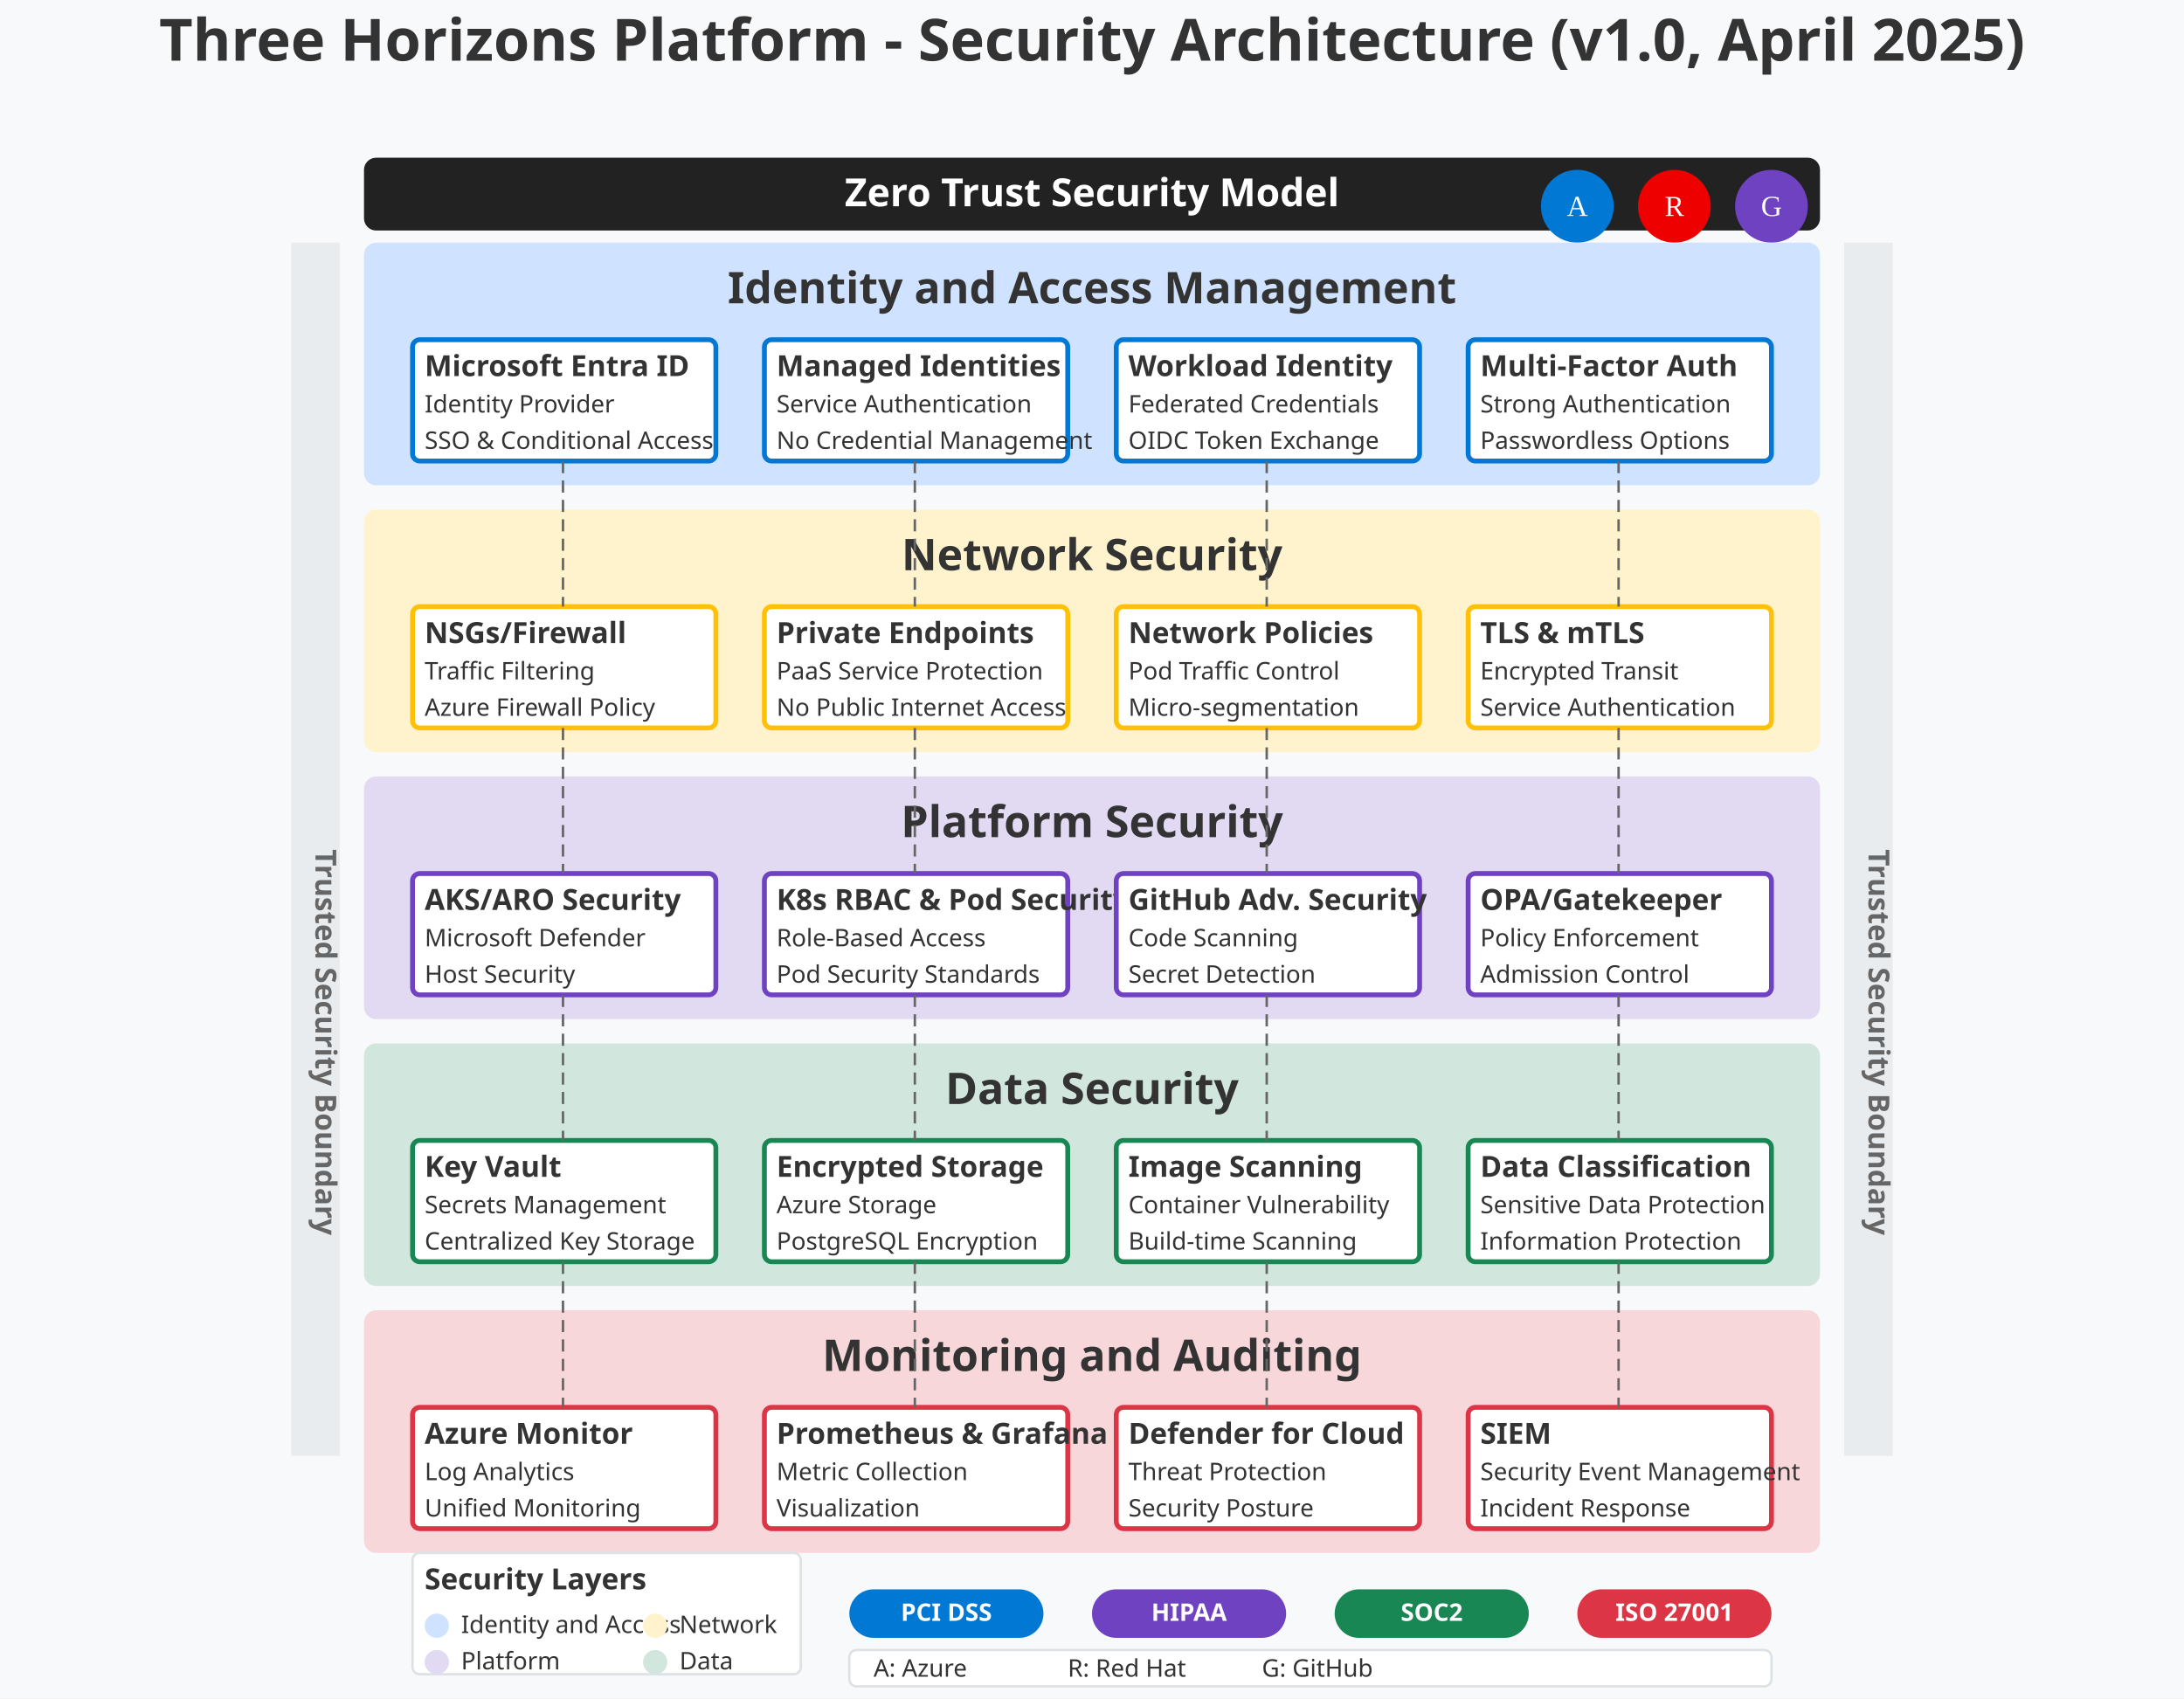
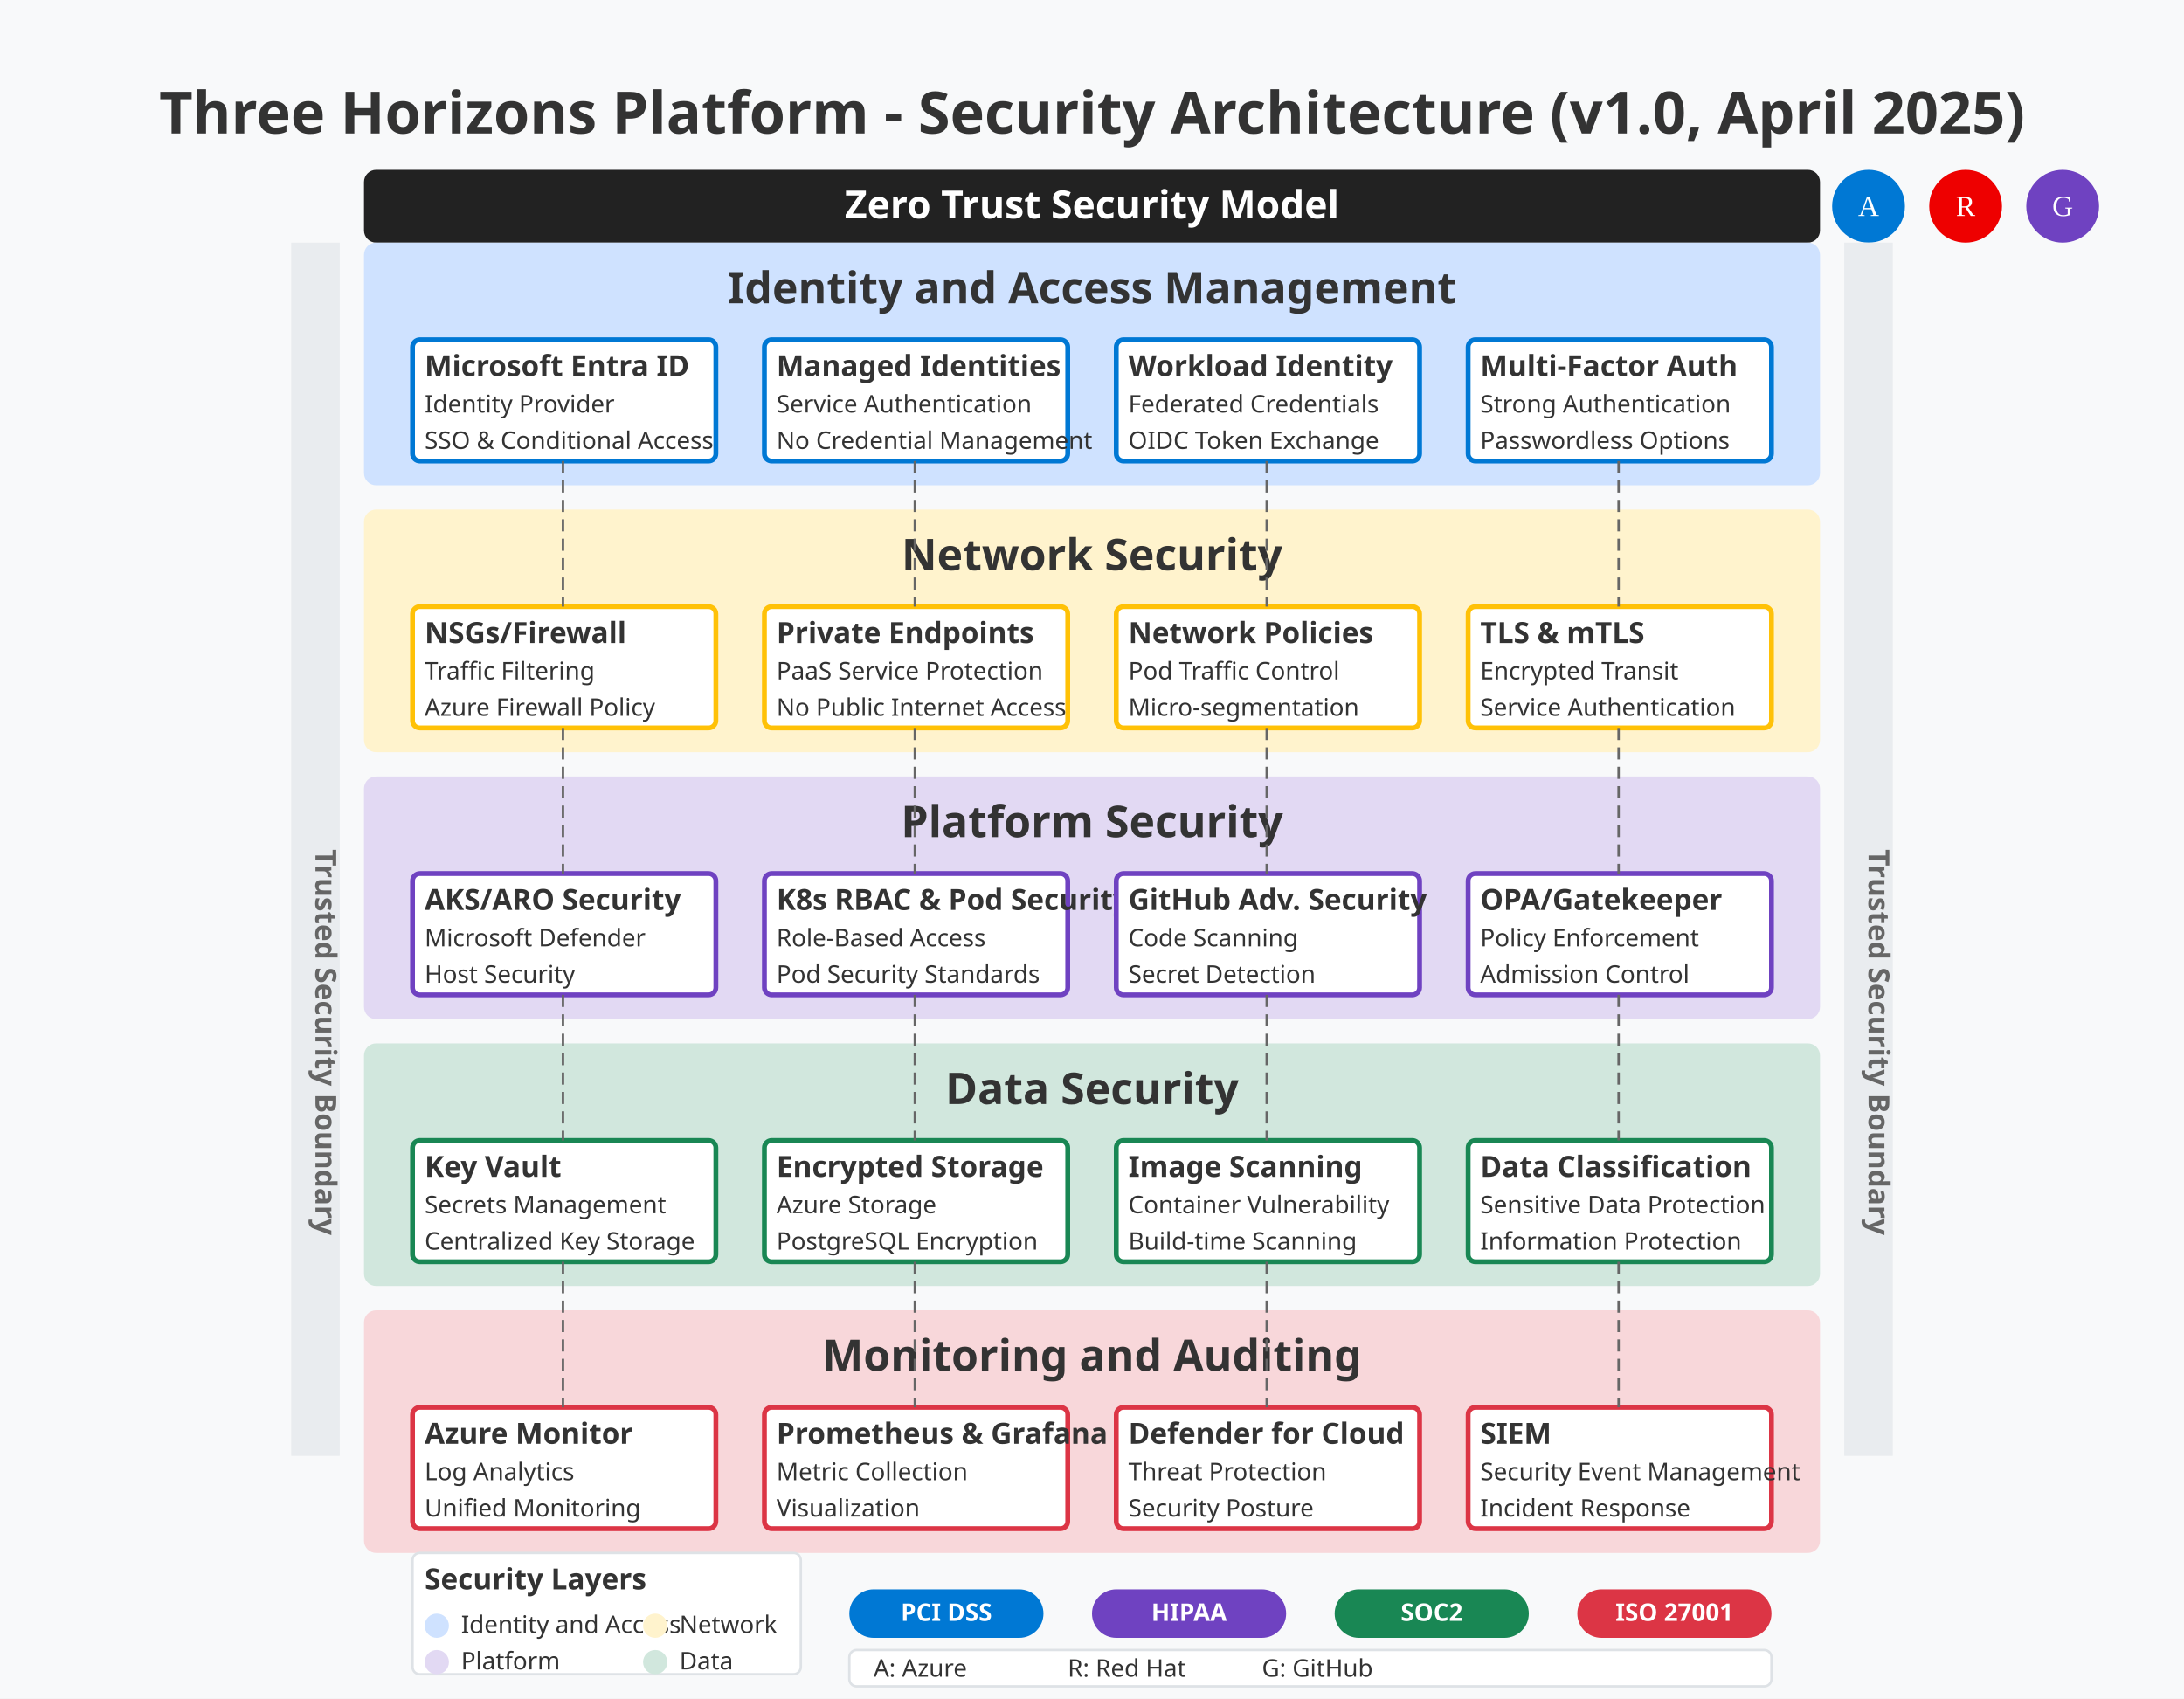
<svg xmlns="http://www.w3.org/2000/svg" width="900" height="700">
  <rect width="900" height="700" fill="#f8f9fa" />
-   <text x="450" y="25" font-family="sans-serif" font-size="24" font-weight="bold" text-anchor="middle" fill="#333333">Three Horizons Platform - Security Architecture (v1.0, April 2025)</text>
-   <rect x="150" y="65" width="600" height="30" rx="5" fill="#222222" />
-   <text x="450" y="85" font-family="sans-serif" font-size="16" font-weight="bold" text-anchor="middle" fill="white">Zero Trust Security Model</text>
-   <circle cx="650" cy="85" r="15" fill="#0078d4" />
-   <text x="650" y="89" font-size="12" fill="white" text-anchor="middle">A</text>
-   <circle cx="690" cy="85" r="15" fill="#ee0000" />
-   <text x="690" y="89" font-size="12" fill="white" text-anchor="middle">R</text>
-   <circle cx="730" cy="85" r="15" fill="#6f42c1" />
-   <text x="730" y="89" font-size="12" fill="white" text-anchor="middle">G</text>
+   <text x="450" y="55" font-family="sans-serif" font-size="24" font-weight="bold" text-anchor="middle" fill="#333333">Three Horizons Platform - Security Architecture (v1.0, April 2025)</text>
+   <rect x="150" y="70" width="600" height="30" rx="5" fill="#222222" />
+   <text x="450" y="90" font-family="sans-serif" font-size="16" font-weight="bold" text-anchor="middle" fill="white">Zero Trust Security Model</text>
+   <circle cx="770" cy="85" r="15" fill="#0078d4" />
+   <text x="770" y="89" font-size="12" fill="white" text-anchor="middle">A</text>
+   <circle cx="810" cy="85" r="15" fill="#ee0000" />
+   <text x="810" y="89" font-size="12" fill="white" text-anchor="middle">R</text>
+   <circle cx="850" cy="85" r="15" fill="#6f42c1" />
+   <text x="850" y="89" font-size="12" fill="white" text-anchor="middle">G</text>
  <rect x="120" y="100" width="20" height="500" fill="#e9ecef" />
  <text x="130" y="350" transform="rotate(90, 130, 350)" font-family="sans-serif" font-size="12" font-weight="bold" fill="#666666">Trusted Security Boundary</text>
  <rect x="760" y="100" width="20" height="500" fill="#e9ecef" />
  <text x="770" y="350" transform="rotate(90, 770, 350)" font-family="sans-serif" font-size="12" font-weight="bold" fill="#666666">Trusted Security Boundary</text>
  <rect x="150" y="100" width="600" height="100" fill="#cfe2ff" rx="5" />
  <text x="450" y="125" font-family="sans-serif" font-size="18" font-weight="bold" text-anchor="middle" fill="#333333">Identity and Access Management</text>
  <rect x="150" y="210" width="600" height="100" fill="#fff3cd" rx="5" />
  <text x="450" y="235" font-family="sans-serif" font-size="18" font-weight="bold" text-anchor="middle" fill="#333333">Network Security</text>
  <rect x="150" y="320" width="600" height="100" fill="#e2d9f3" rx="5" />
  <text x="450" y="345" font-family="sans-serif" font-size="18" font-weight="bold" text-anchor="middle" fill="#333333">Platform Security</text>
  <rect x="150" y="430" width="600" height="100" fill="#d1e7dd" rx="5" />
  <text x="450" y="455" font-family="sans-serif" font-size="18" font-weight="bold" text-anchor="middle" fill="#333333">Data Security</text>
  <rect x="150" y="540" width="600" height="100" fill="#f8d7da" rx="5" />
  <text x="450" y="565" font-family="sans-serif" font-size="18" font-weight="bold" text-anchor="middle" fill="#333333">Monitoring and Auditing</text>
  <rect x="170" y="140" width="125" height="50" fill="white" stroke="#0078d4" stroke-width="2" rx="3" />
  <text x="175" y="155" font-family="sans-serif" font-size="12" font-weight="bold" fill="#333333">Microsoft Entra ID</text>
  <text x="175" y="170" font-family="sans-serif" font-size="10" fill="#333333">Identity Provider</text>
  <text x="175" y="185" font-family="sans-serif" font-size="10" fill="#333333">SSO &amp; Conditional Access</text>
  <rect x="315" y="140" width="125" height="50" fill="white" stroke="#0078d4" stroke-width="2" rx="3" />
  <text x="320" y="155" font-family="sans-serif" font-size="12" font-weight="bold" fill="#333333">Managed Identities</text>
  <text x="320" y="170" font-family="sans-serif" font-size="10" fill="#333333">Service Authentication</text>
  <text x="320" y="185" font-family="sans-serif" font-size="10" fill="#333333">No Credential Management</text>
  <rect x="460" y="140" width="125" height="50" fill="white" stroke="#0078d4" stroke-width="2" rx="3" />
  <text x="465" y="155" font-family="sans-serif" font-size="12" font-weight="bold" fill="#333333">Workload Identity</text>
  <text x="465" y="170" font-family="sans-serif" font-size="10" fill="#333333">Federated Credentials</text>
  <text x="465" y="185" font-family="sans-serif" font-size="10" fill="#333333">OIDC Token Exchange</text>
  <rect x="605" y="140" width="125" height="50" fill="white" stroke="#0078d4" stroke-width="2" rx="3" />
  <text x="610" y="155" font-family="sans-serif" font-size="12" font-weight="bold" fill="#333333">Multi-Factor Auth</text>
  <text x="610" y="170" font-family="sans-serif" font-size="10" fill="#333333">Strong Authentication</text>
  <text x="610" y="185" font-family="sans-serif" font-size="10" fill="#333333">Passwordless Options</text>
  <rect x="170" y="250" width="125" height="50" fill="white" stroke="#ffc107" stroke-width="2" rx="3" />
  <text x="175" y="265" font-family="sans-serif" font-size="12" font-weight="bold" fill="#333333">NSGs/Firewall</text>
  <text x="175" y="280" font-family="sans-serif" font-size="10" fill="#333333">Traffic Filtering</text>
  <text x="175" y="295" font-family="sans-serif" font-size="10" fill="#333333">Azure Firewall Policy</text>
  <rect x="315" y="250" width="125" height="50" fill="white" stroke="#ffc107" stroke-width="2" rx="3" />
  <text x="320" y="265" font-family="sans-serif" font-size="12" font-weight="bold" fill="#333333">Private Endpoints</text>
  <text x="320" y="280" font-family="sans-serif" font-size="10" fill="#333333">PaaS Service Protection</text>
  <text x="320" y="295" font-family="sans-serif" font-size="10" fill="#333333">No Public Internet Access</text>
  <rect x="460" y="250" width="125" height="50" fill="white" stroke="#ffc107" stroke-width="2" rx="3" />
  <text x="465" y="265" font-family="sans-serif" font-size="12" font-weight="bold" fill="#333333">Network Policies</text>
  <text x="465" y="280" font-family="sans-serif" font-size="10" fill="#333333">Pod Traffic Control</text>
  <text x="465" y="295" font-family="sans-serif" font-size="10" fill="#333333">Micro-segmentation</text>
  <rect x="605" y="250" width="125" height="50" fill="white" stroke="#ffc107" stroke-width="2" rx="3" />
  <text x="610" y="265" font-family="sans-serif" font-size="12" font-weight="bold" fill="#333333">TLS &amp; mTLS</text>
  <text x="610" y="280" font-family="sans-serif" font-size="10" fill="#333333">Encrypted Transit</text>
  <text x="610" y="295" font-family="sans-serif" font-size="10" fill="#333333">Service Authentication</text>
  <rect x="170" y="360" width="125" height="50" fill="white" stroke="#6f42c1" stroke-width="2" rx="3" />
  <text x="175" y="375" font-family="sans-serif" font-size="12" font-weight="bold" fill="#333333">AKS/ARO Security</text>
  <text x="175" y="390" font-family="sans-serif" font-size="10" fill="#333333">Microsoft Defender</text>
  <text x="175" y="405" font-family="sans-serif" font-size="10" fill="#333333">Host Security</text>
  <rect x="315" y="360" width="125" height="50" fill="white" stroke="#6f42c1" stroke-width="2" rx="3" />
  <text x="320" y="375" font-family="sans-serif" font-size="12" font-weight="bold" fill="#333333">K8s RBAC &amp; Pod Security</text>
  <text x="320" y="390" font-family="sans-serif" font-size="10" fill="#333333">Role-Based Access</text>
  <text x="320" y="405" font-family="sans-serif" font-size="10" fill="#333333">Pod Security Standards</text>
  <rect x="460" y="360" width="125" height="50" fill="white" stroke="#6f42c1" stroke-width="2" rx="3" />
  <text x="465" y="375" font-family="sans-serif" font-size="12" font-weight="bold" fill="#333333">GitHub Adv. Security</text>
  <text x="465" y="390" font-family="sans-serif" font-size="10" fill="#333333">Code Scanning</text>
  <text x="465" y="405" font-family="sans-serif" font-size="10" fill="#333333">Secret Detection</text>
  <rect x="605" y="360" width="125" height="50" fill="white" stroke="#6f42c1" stroke-width="2" rx="3" />
  <text x="610" y="375" font-family="sans-serif" font-size="12" font-weight="bold" fill="#333333">OPA/Gatekeeper</text>
  <text x="610" y="390" font-family="sans-serif" font-size="10" fill="#333333">Policy Enforcement</text>
  <text x="610" y="405" font-family="sans-serif" font-size="10" fill="#333333">Admission Control</text>
  <rect x="170" y="470" width="125" height="50" fill="white" stroke="#198754" stroke-width="2" rx="3" />
  <text x="175" y="485" font-family="sans-serif" font-size="12" font-weight="bold" fill="#333333">Key Vault</text>
  <text x="175" y="500" font-family="sans-serif" font-size="10" fill="#333333">Secrets Management</text>
  <text x="175" y="515" font-family="sans-serif" font-size="10" fill="#333333">Centralized Key Storage</text>
  <rect x="315" y="470" width="125" height="50" fill="white" stroke="#198754" stroke-width="2" rx="3" />
  <text x="320" y="485" font-family="sans-serif" font-size="12" font-weight="bold" fill="#333333">Encrypted Storage</text>
  <text x="320" y="500" font-family="sans-serif" font-size="10" fill="#333333">Azure Storage</text>
  <text x="320" y="515" font-family="sans-serif" font-size="10" fill="#333333">PostgreSQL Encryption</text>
  <rect x="460" y="470" width="125" height="50" fill="white" stroke="#198754" stroke-width="2" rx="3" />
  <text x="465" y="485" font-family="sans-serif" font-size="12" font-weight="bold" fill="#333333">Image Scanning</text>
  <text x="465" y="500" font-family="sans-serif" font-size="10" fill="#333333">Container Vulnerability</text>
  <text x="465" y="515" font-family="sans-serif" font-size="10" fill="#333333">Build-time Scanning</text>
  <rect x="605" y="470" width="125" height="50" fill="white" stroke="#198754" stroke-width="2" rx="3" />
  <text x="610" y="485" font-family="sans-serif" font-size="12" font-weight="bold" fill="#333333">Data Classification</text>
  <text x="610" y="500" font-family="sans-serif" font-size="10" fill="#333333">Sensitive Data Protection</text>
  <text x="610" y="515" font-family="sans-serif" font-size="10" fill="#333333">Information Protection</text>
  <rect x="170" y="580" width="125" height="50" fill="white" stroke="#dc3545" stroke-width="2" rx="3" />
  <text x="175" y="595" font-family="sans-serif" font-size="12" font-weight="bold" fill="#333333">Azure Monitor</text>
  <text x="175" y="610" font-family="sans-serif" font-size="10" fill="#333333">Log Analytics</text>
  <text x="175" y="625" font-family="sans-serif" font-size="10" fill="#333333">Unified Monitoring</text>
  <rect x="315" y="580" width="125" height="50" fill="white" stroke="#dc3545" stroke-width="2" rx="3" />
  <text x="320" y="595" font-family="sans-serif" font-size="12" font-weight="bold" fill="#333333">Prometheus &amp; Grafana</text>
  <text x="320" y="610" font-family="sans-serif" font-size="10" fill="#333333">Metric Collection</text>
  <text x="320" y="625" font-family="sans-serif" font-size="10" fill="#333333">Visualization</text>
  <rect x="460" y="580" width="125" height="50" fill="white" stroke="#dc3545" stroke-width="2" rx="3" />
  <text x="465" y="595" font-family="sans-serif" font-size="12" font-weight="bold" fill="#333333">Defender for Cloud</text>
  <text x="465" y="610" font-family="sans-serif" font-size="10" fill="#333333">Threat Protection</text>
  <text x="465" y="625" font-family="sans-serif" font-size="10" fill="#333333">Security Posture</text>
  <rect x="605" y="580" width="125" height="50" fill="white" stroke="#dc3545" stroke-width="2" rx="3" />
  <text x="610" y="595" font-family="sans-serif" font-size="12" font-weight="bold" fill="#333333">SIEM</text>
  <text x="610" y="610" font-family="sans-serif" font-size="10" fill="#333333">Security Event Management</text>
  <text x="610" y="625" font-family="sans-serif" font-size="10" fill="#333333">Incident Response</text>
  <line x1="232" y1="190" x2="232" y2="250" stroke="#666" stroke-width="1" stroke-dasharray="5,3" />
  <line x1="377" y1="190" x2="377" y2="250" stroke="#666" stroke-width="1" stroke-dasharray="5,3" />
  <line x1="522" y1="190" x2="522" y2="250" stroke="#666" stroke-width="1" stroke-dasharray="5,3" />
  <line x1="667" y1="190" x2="667" y2="250" stroke="#666" stroke-width="1" stroke-dasharray="5,3" />
  <line x1="232" y1="300" x2="232" y2="360" stroke="#666" stroke-width="1" stroke-dasharray="5,3" />
  <line x1="377" y1="300" x2="377" y2="360" stroke="#666" stroke-width="1" stroke-dasharray="5,3" />
  <line x1="522" y1="300" x2="522" y2="360" stroke="#666" stroke-width="1" stroke-dasharray="5,3" />
  <line x1="667" y1="300" x2="667" y2="360" stroke="#666" stroke-width="1" stroke-dasharray="5,3" />
  <line x1="232" y1="410" x2="232" y2="470" stroke="#666" stroke-width="1" stroke-dasharray="5,3" />
  <line x1="377" y1="410" x2="377" y2="470" stroke="#666" stroke-width="1" stroke-dasharray="5,3" />
  <line x1="522" y1="410" x2="522" y2="470" stroke="#666" stroke-width="1" stroke-dasharray="5,3" />
  <line x1="667" y1="410" x2="667" y2="470" stroke="#666" stroke-width="1" stroke-dasharray="5,3" />
  <line x1="232" y1="520" x2="232" y2="580" stroke="#666" stroke-width="1" stroke-dasharray="5,3" />
  <line x1="377" y1="520" x2="377" y2="580" stroke="#666" stroke-width="1" stroke-dasharray="5,3" />
  <line x1="522" y1="520" x2="522" y2="580" stroke="#666" stroke-width="1" stroke-dasharray="5,3" />
  <line x1="667" y1="520" x2="667" y2="580" stroke="#666" stroke-width="1" stroke-dasharray="5,3" />
  <rect x="170" y="640" width="160" height="50" fill="white" stroke="#dee2e6" stroke-width="1" rx="3" />
  <text x="175" y="655" font-family="sans-serif" font-size="12" font-weight="bold" fill="#333333">Security Layers</text>
  <circle cx="180" cy="670" r="5" fill="#cfe2ff" />
  <text x="190" y="673" font-family="sans-serif" font-size="10" fill="#333333">Identity and Access</text>
  <circle cx="270" cy="670" r="5" fill="#fff3cd" />
  <text x="280" y="673" font-family="sans-serif" font-size="10" fill="#333333">Network</text>
  <circle cx="180" cy="685" r="5" fill="#e2d9f3" />
  <text x="190" y="688" font-family="sans-serif" font-size="10" fill="#333333">Platform</text>
  <circle cx="270" cy="685" r="5" fill="#d1e7dd" />
  <text x="280" y="688" font-family="sans-serif" font-size="10" fill="#333333">Data</text>
  <rect x="350" y="655" width="80" height="20" rx="10" fill="#0078d4" />
  <text x="390" y="668" font-family="sans-serif" font-size="10" font-weight="bold" fill="white" text-anchor="middle">PCI DSS</text>
  <rect x="450" y="655" width="80" height="20" rx="10" fill="#6f42c1" />
  <text x="490" y="668" font-family="sans-serif" font-size="10" font-weight="bold" fill="white" text-anchor="middle">HIPAA</text>
  <rect x="550" y="655" width="80" height="20" rx="10" fill="#198754" />
  <text x="590" y="668" font-family="sans-serif" font-size="10" font-weight="bold" fill="white" text-anchor="middle">SOC2</text>
  <rect x="650" y="655" width="80" height="20" rx="10" fill="#dc3545" />
  <text x="690" y="668" font-family="sans-serif" font-size="10" font-weight="bold" fill="white" text-anchor="middle">ISO 27001</text>
  <rect x="350" y="680" width="380" height="15" fill="white" stroke="#dee2e6" stroke-width="1" rx="3" />
  <text x="360" y="691" font-family="sans-serif" font-size="10" fill="#333333">A: Azure</text>
  <text x="440" y="691" font-family="sans-serif" font-size="10" fill="#333333">R: Red Hat</text>
  <text x="520" y="691" font-family="sans-serif" font-size="10" fill="#333333">G: GitHub</text>
</svg>
